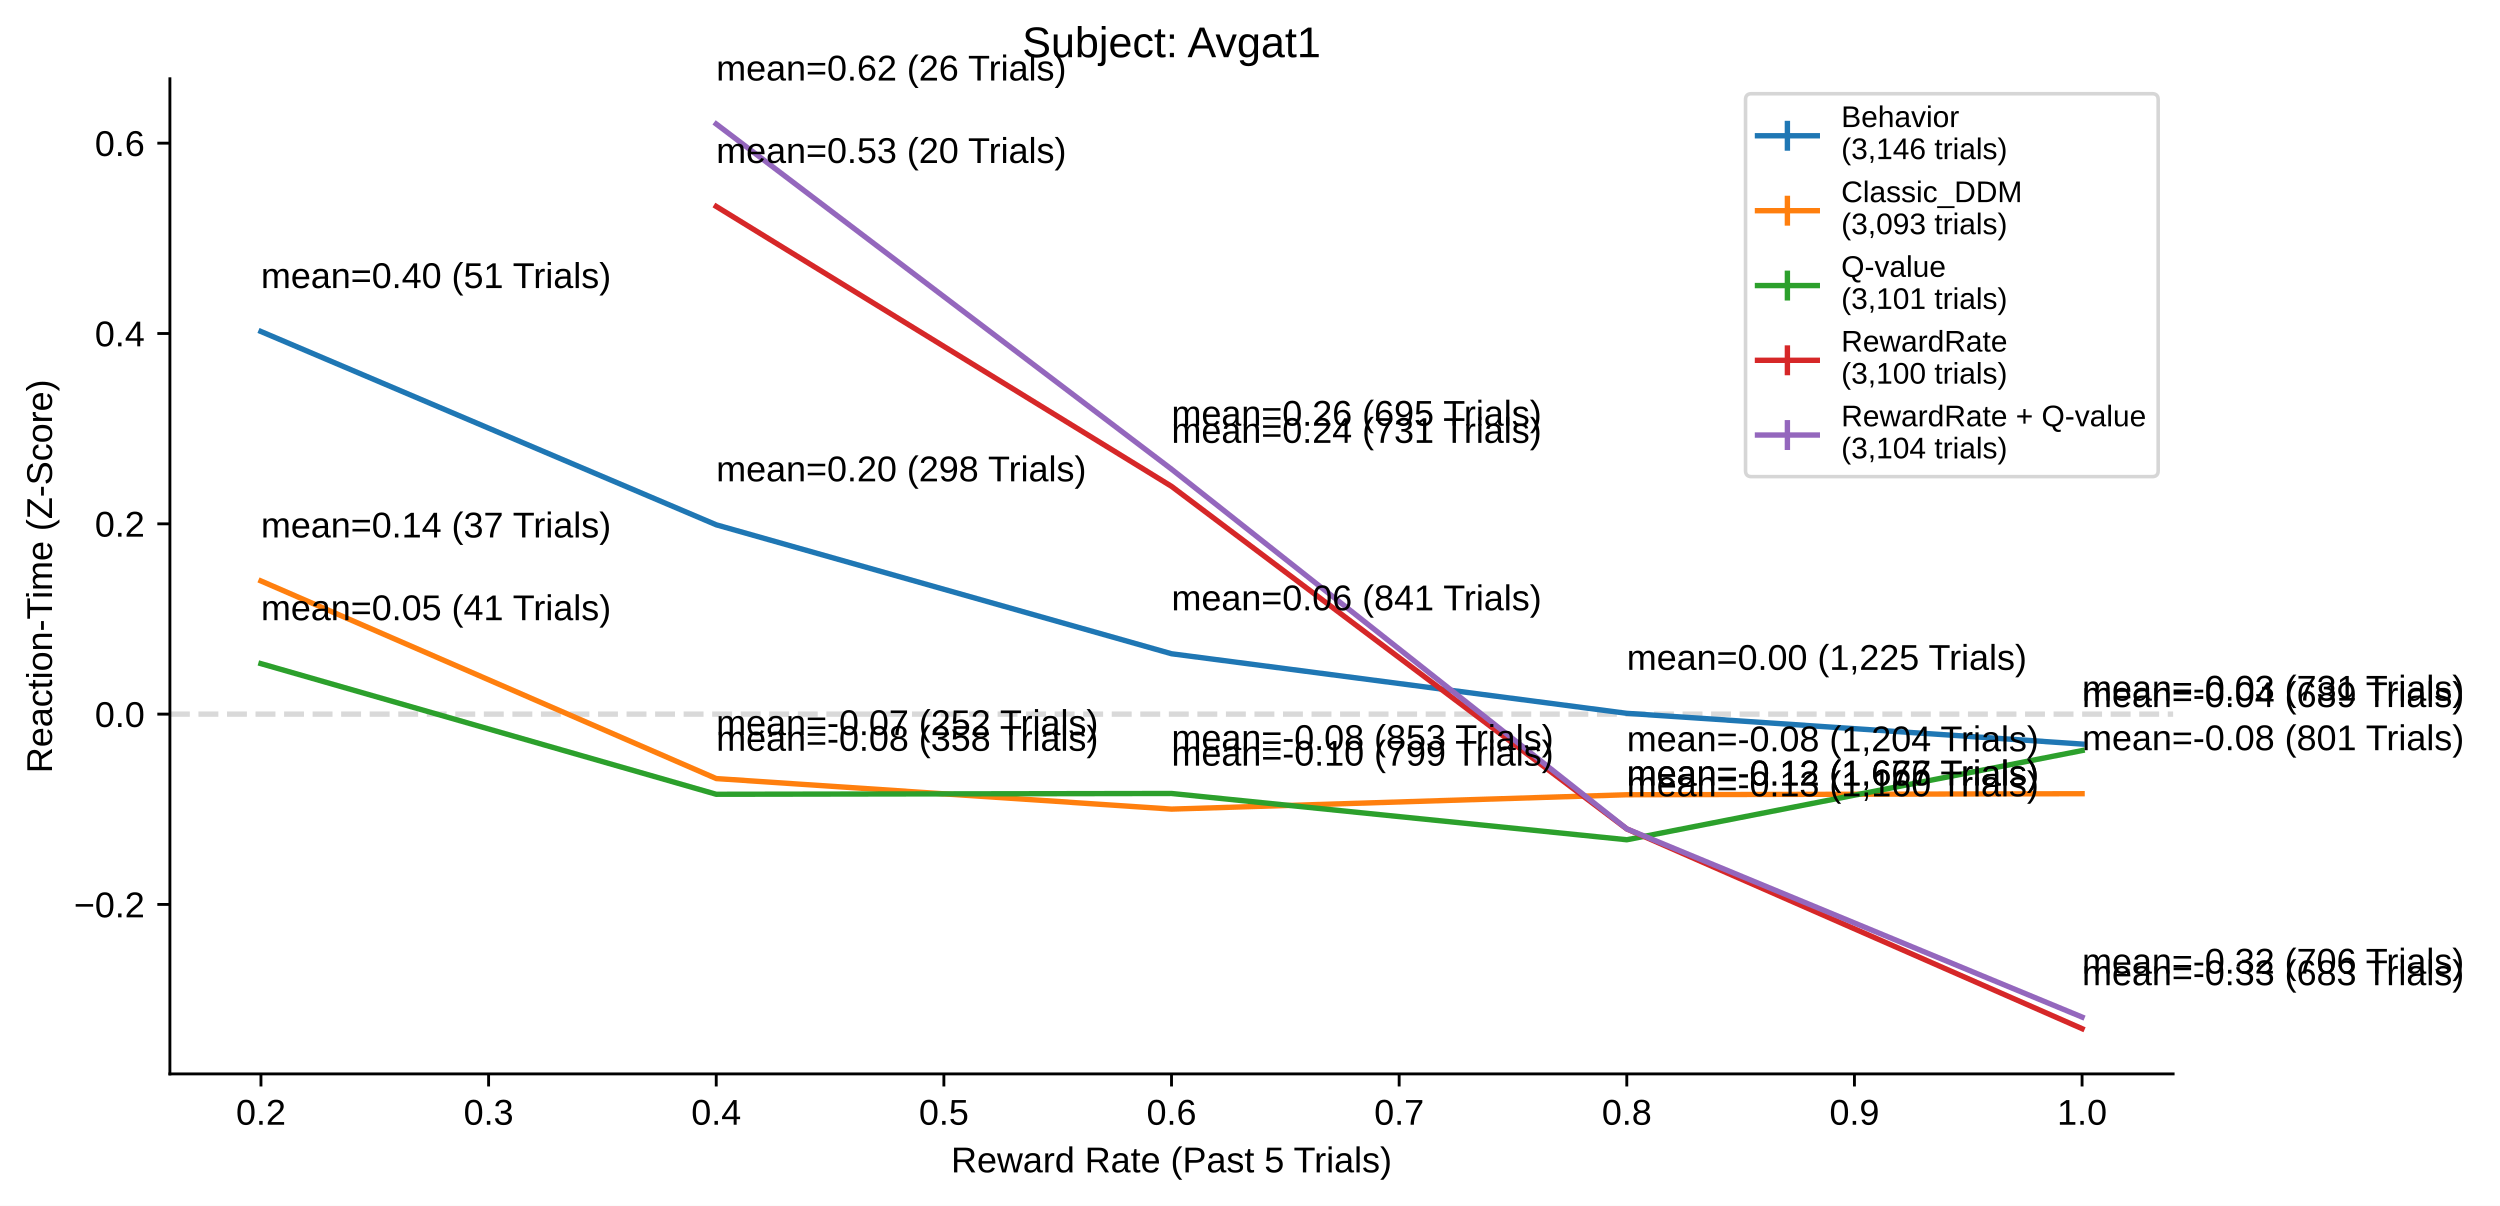
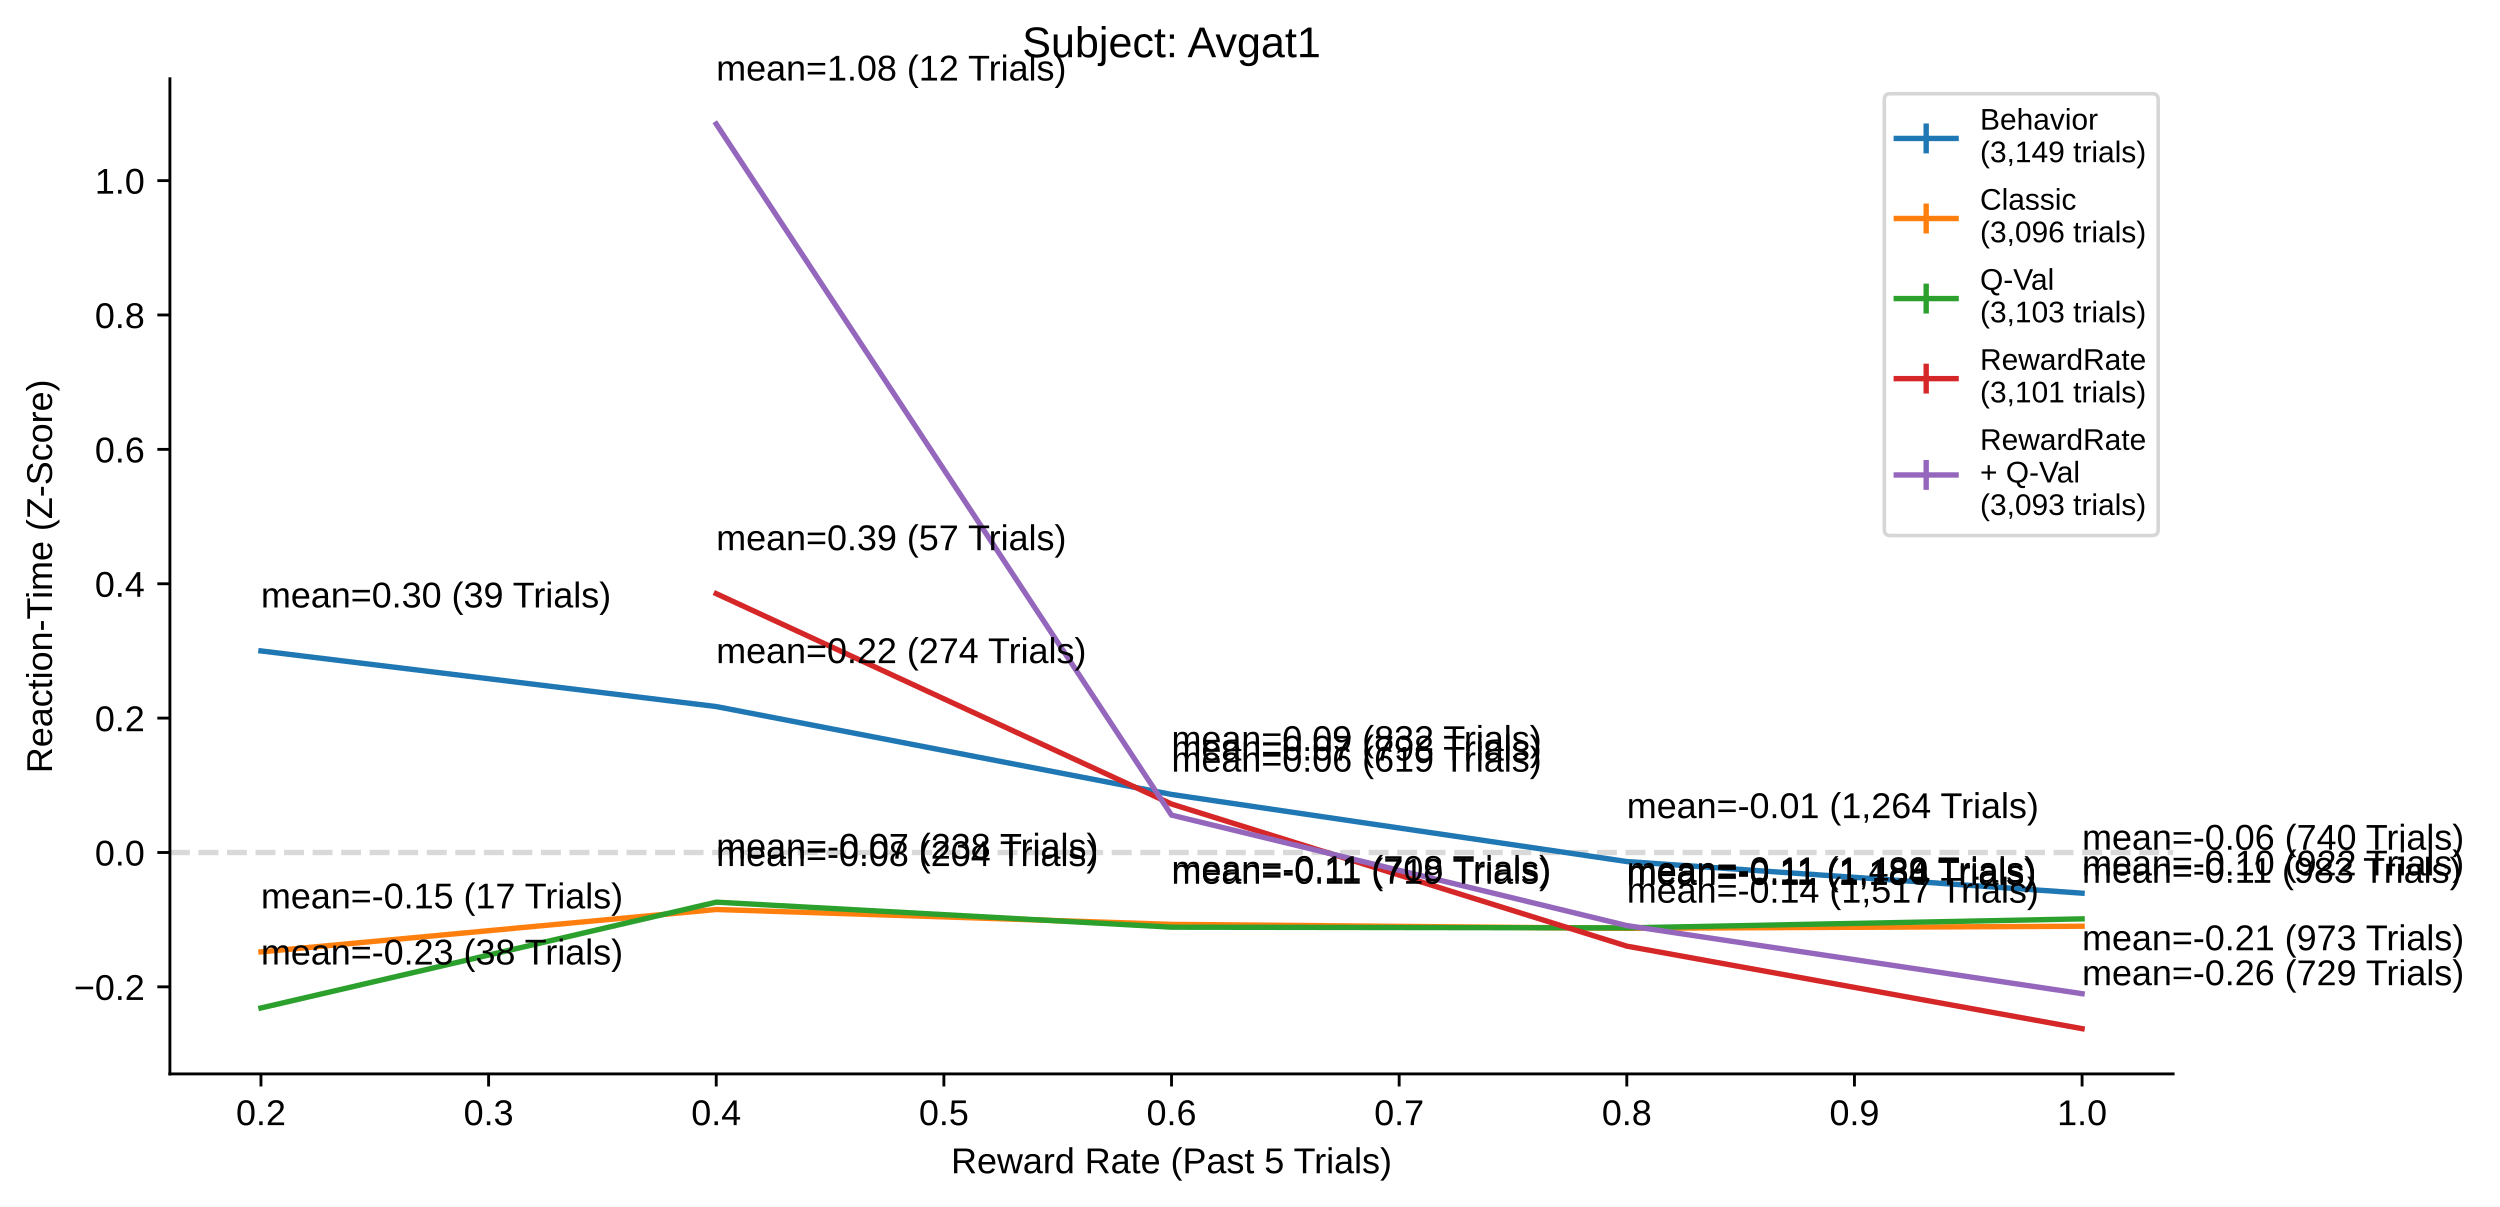
- <svg xmlns="http://www.w3.org/2000/svg" xmlns:xlink="http://www.w3.org/1999/xlink" width="696.374pt" height="335.865pt" viewBox="0 0 696.374 335.865" version="1.1">
+ <svg xmlns="http://www.w3.org/2000/svg" xmlns:xlink="http://www.w3.org/1999/xlink" width="696.373pt" height="336.106pt" viewBox="0 0 696.373 336.106" version="1.1">
  <defs>
    <style type="text/css">*{stroke-linejoin: round; stroke-linecap: butt}</style>
  </defs>
  <g id="figure_1">
    <g id="patch_1">
-       <path d="M 0 335.865  L 696.374 335.865  L 696.374 0  L 0 0  z " style="fill: #ffffff" />
+       <path d="M 0 336.106  L 696.373 336.106  L 696.373 0  L 0 0  z " style="fill: #ffffff" />
    </g>
    <g id="axes_1">
      <g id="patch_2">
-         <path d="M 47.325 299.136  L 605.325 299.136  L 605.325 21.936  L 47.325 21.936  z " style="fill: #ffffff" />
+         <path d="M 47.326 299.136  L 605.326 299.136  L 605.326 21.936  L 47.326 21.936  z " style="fill: #ffffff" />
      </g>
      <g id="line2d_1">
-         <path d="M 47.325 198.921  L 605.325 198.921  " clip-path="url(#p94ecb5af41)" style="fill: none; stroke-dasharray: 5.55,2.4; stroke-dashoffset: 0; stroke: #808080; stroke-opacity: 0.3; stroke-width: 1.5" />
+         <path d="M 47.326 237.459  L 605.326 237.459  " clip-path="url(#p0dc127da5f)" style="fill: none; stroke-dasharray: 5.55,2.4; stroke-dashoffset: 0; stroke: #808080; stroke-opacity: 0.3; stroke-width: 1.5" />
      </g>
      <g id="matplotlib.axis_1">
        <g id="xtick_1">
          <g id="line2d_2">
            <defs>
-               <path id="m0f84bc4ea2" d="M 0 0  L 0 3.5  " style="stroke: #000000; stroke-width: 0.8" />
+               <path id="ma9459e10a6" d="M 0 0  L 0 3.5  " style="stroke: #000000; stroke-width: 0.8" />
            </defs>
            <g>
-               <use xlink:href="#m0f84bc4ea2" x="72.689" y="299.136" style="stroke: #000000; stroke-width: 0.8" />
+               <use xlink:href="#ma9459e10a6" x="72.689" y="299.136" style="stroke: #000000; stroke-width: 0.8" />
            </g>
          </g>
          <g id="text_1">
-             <text style="font: 10px 'Arial', sans-serif; text-anchor: middle" x="72.689" y="313.293" transform="rotate(-0 72.68864 313.2934)">0.2</text>
+             <text style="font-size: 10px; font-family: 'Arial', sans-serif; text-anchor: middle" x="72.689" y="313.417" transform="rotate(-0 72.68922 313.4166)">0.2</text>
          </g>
        </g>
        <g id="xtick_2">
          <g id="line2d_3">
            <g>
-               <use xlink:href="#m0f84bc4ea2" x="136.098" y="299.136" style="stroke: #000000; stroke-width: 0.8" />
+               <use xlink:href="#ma9459e10a6" x="136.098" y="299.136" style="stroke: #000000; stroke-width: 0.8" />
            </g>
          </g>
          <g id="text_2">
-             <text style="font: 10px 'Arial', sans-serif; text-anchor: middle" x="136.098" y="313.293" transform="rotate(-0 136.0977 313.2934)">0.3</text>
+             <text style="font-size: 10px; font-family: 'Arial', sans-serif; text-anchor: middle" x="136.098" y="313.417" transform="rotate(-0 136.0983 313.4166)">0.3</text>
          </g>
        </g>
        <g id="xtick_3">
          <g id="line2d_4">
            <g>
-               <use xlink:href="#m0f84bc4ea2" x="199.507" y="299.136" style="stroke: #000000; stroke-width: 0.8" />
+               <use xlink:href="#ma9459e10a6" x="199.507" y="299.136" style="stroke: #000000; stroke-width: 0.8" />
            </g>
          </g>
          <g id="text_3">
-             <text style="font: 10px 'Arial', sans-serif; text-anchor: middle" x="199.507" y="313.293" transform="rotate(-0 199.5068 313.2934)">0.4</text>
+             <text style="font-size: 10px; font-family: 'Arial', sans-serif; text-anchor: middle" x="199.507" y="313.417" transform="rotate(-0 199.5074 313.4166)">0.4</text>
          </g>
        </g>
        <g id="xtick_4">
          <g id="line2d_5">
            <g>
-               <use xlink:href="#m0f84bc4ea2" x="262.916" y="299.136" style="stroke: #000000; stroke-width: 0.8" />
+               <use xlink:href="#ma9459e10a6" x="262.916" y="299.136" style="stroke: #000000; stroke-width: 0.8" />
            </g>
          </g>
          <g id="text_4">
-             <text style="font: 10px 'Arial', sans-serif; text-anchor: middle" x="262.916" y="313.293" transform="rotate(-0 262.9159 313.2934)">0.5</text>
+             <text style="font-size: 10px; font-family: 'Arial', sans-serif; text-anchor: middle" x="262.916" y="313.417" transform="rotate(-0 262.9165 313.4166)">0.5</text>
          </g>
        </g>
        <g id="xtick_5">
          <g id="line2d_6">
            <g>
-               <use xlink:href="#m0f84bc4ea2" x="326.325" y="299.136" style="stroke: #000000; stroke-width: 0.8" />
+               <use xlink:href="#ma9459e10a6" x="326.326" y="299.136" style="stroke: #000000; stroke-width: 0.8" />
            </g>
          </g>
          <g id="text_5">
-             <text style="font: 10px 'Arial', sans-serif; text-anchor: middle" x="326.325" y="313.293" transform="rotate(-0 326.325 313.2934)">0.6</text>
+             <text style="font-size: 10px; font-family: 'Arial', sans-serif; text-anchor: middle" x="326.326" y="313.417" transform="rotate(-0 326.3256 313.4166)">0.6</text>
          </g>
        </g>
        <g id="xtick_6">
          <g id="line2d_7">
            <g>
-               <use xlink:href="#m0f84bc4ea2" x="389.734" y="299.136" style="stroke: #000000; stroke-width: 0.8" />
+               <use xlink:href="#ma9459e10a6" x="389.735" y="299.136" style="stroke: #000000; stroke-width: 0.8" />
            </g>
          </g>
          <g id="text_6">
-             <text style="font: 10px 'Arial', sans-serif; text-anchor: middle" x="389.734" y="313.293" transform="rotate(-0 389.7341 313.2934)">0.7</text>
+             <text style="font-size: 10px; font-family: 'Arial', sans-serif; text-anchor: middle" x="389.735" y="313.417" transform="rotate(-0 389.7347 313.4166)">0.7</text>
          </g>
        </g>
        <g id="xtick_7">
          <g id="line2d_8">
            <g>
-               <use xlink:href="#m0f84bc4ea2" x="453.143" y="299.136" style="stroke: #000000; stroke-width: 0.8" />
+               <use xlink:href="#ma9459e10a6" x="453.144" y="299.136" style="stroke: #000000; stroke-width: 0.8" />
            </g>
          </g>
          <g id="text_7">
-             <text style="font: 10px 'Arial', sans-serif; text-anchor: middle" x="453.143" y="313.293" transform="rotate(-0 453.1432 313.2934)">0.8</text>
+             <text style="font-size: 10px; font-family: 'Arial', sans-serif; text-anchor: middle" x="453.144" y="313.417" transform="rotate(-0 453.1438 313.4166)">0.8</text>
          </g>
        </g>
        <g id="xtick_8">
          <g id="line2d_9">
            <g>
-               <use xlink:href="#m0f84bc4ea2" x="516.552" y="299.136" style="stroke: #000000; stroke-width: 0.8" />
+               <use xlink:href="#ma9459e10a6" x="516.553" y="299.136" style="stroke: #000000; stroke-width: 0.8" />
            </g>
          </g>
          <g id="text_8">
-             <text style="font: 10px 'Arial', sans-serif; text-anchor: middle" x="516.552" y="313.293" transform="rotate(-0 516.5523 313.2934)">0.9</text>
+             <text style="font-size: 10px; font-family: 'Arial', sans-serif; text-anchor: middle" x="516.553" y="313.417" transform="rotate(-0 516.5529 313.4166)">0.9</text>
          </g>
        </g>
        <g id="xtick_9">
          <g id="line2d_10">
            <g>
-               <use xlink:href="#m0f84bc4ea2" x="579.961" y="299.136" style="stroke: #000000; stroke-width: 0.8" />
+               <use xlink:href="#ma9459e10a6" x="579.962" y="299.136" style="stroke: #000000; stroke-width: 0.8" />
            </g>
          </g>
          <g id="text_9">
-             <text style="font: 10px 'Arial', sans-serif; text-anchor: middle" x="579.961" y="313.293" transform="rotate(-0 579.9614 313.2934)">1.0</text>
+             <text style="font-size: 10px; font-family: 'Arial', sans-serif; text-anchor: middle" x="579.962" y="313.417" transform="rotate(-0 579.962 313.4166)">1.0</text>
          </g>
        </g>
        <g id="text_10">
-           <text style="font: 10px 'Arial', sans-serif; text-anchor: middle" x="326.325" y="326.561" transform="rotate(-0 326.325 326.5606)">Reward Rate (Past 5 Trials)</text>
+           <text style="font-size: 10px; font-family: 'Arial', sans-serif; text-anchor: middle" x="326.326" y="326.801" transform="rotate(-0 326.3256 326.8014)">Reward Rate (Past 5 Trials)</text>
        </g>
      </g>
      <g id="matplotlib.axis_2">
        <g id="ytick_1">
          <g id="line2d_11">
            <defs>
-               <path id="m392348a9f7" d="M 0 0  L -3.5 0  " style="stroke: #000000; stroke-width: 0.8" />
+               <path id="m6abe6474ce" d="M 0 0  L -3.5 0  " style="stroke: #000000; stroke-width: 0.8" />
            </defs>
            <g>
-               <use xlink:href="#m392348a9f7" x="47.325" y="251.935" style="stroke: #000000; stroke-width: 0.8" />
+               <use xlink:href="#m6abe6474ce" x="47.326" y="274.889" style="stroke: #000000; stroke-width: 0.8" />
            </g>
          </g>
          <g id="text_11">
-             <text style="font: 10px 'Arial', sans-serif; text-anchor: end" x="40.325" y="255.514" transform="rotate(-0 40.325 255.5139)">−0.2</text>
+             <text style="font-size: 10px; font-family: 'Arial', sans-serif; text-anchor: end" x="40.326" y="278.529" transform="rotate(-0 40.32559 278.529)">−0.2</text>
          </g>
        </g>
        <g id="ytick_2">
          <g id="line2d_12">
            <g>
-               <use xlink:href="#m392348a9f7" x="47.325" y="198.921" style="stroke: #000000; stroke-width: 0.8" />
+               <use xlink:href="#m6abe6474ce" x="47.326" y="237.459" style="stroke: #000000; stroke-width: 0.8" />
            </g>
          </g>
          <g id="text_12">
-             <text style="font: 10px 'Arial', sans-serif; text-anchor: end" x="40.325" y="202.499" transform="rotate(-0 40.325 202.4994)">0.0</text>
+             <text style="font-size: 10px; font-family: 'Arial', sans-serif; text-anchor: end" x="40.326" y="241.099" transform="rotate(-0 40.32559 241.0995)">0.0</text>
          </g>
        </g>
        <g id="ytick_3">
          <g id="line2d_13">
            <g>
-               <use xlink:href="#m392348a9f7" x="47.325" y="145.906" style="stroke: #000000; stroke-width: 0.8" />
+               <use xlink:href="#m6abe6474ce" x="47.326" y="200.03" style="stroke: #000000; stroke-width: 0.8" />
            </g>
          </g>
          <g id="text_13">
-             <text style="font: 10px 'Arial', sans-serif; text-anchor: end" x="40.325" y="149.485" transform="rotate(-0 40.325 149.485)">0.2</text>
+             <text style="font-size: 10px; font-family: 'Arial', sans-serif; text-anchor: end" x="40.326" y="203.67" transform="rotate(-0 40.32559 203.6699)">0.2</text>
          </g>
        </g>
        <g id="ytick_4">
          <g id="line2d_14">
            <g>
-               <use xlink:href="#m392348a9f7" x="47.325" y="92.892" style="stroke: #000000; stroke-width: 0.8" />
+               <use xlink:href="#m6abe6474ce" x="47.326" y="162.6" style="stroke: #000000; stroke-width: 0.8" />
            </g>
          </g>
          <g id="text_14">
-             <text style="font: 10px 'Arial', sans-serif; text-anchor: end" x="40.325" y="96.471" transform="rotate(-0 40.325 96.4705)">0.4</text>
+             <text style="font-size: 10px; font-family: 'Arial', sans-serif; text-anchor: end" x="40.326" y="166.24" transform="rotate(-0 40.32559 166.2404)">0.4</text>
          </g>
        </g>
        <g id="ytick_5">
          <g id="line2d_15">
            <g>
-               <use xlink:href="#m392348a9f7" x="47.325" y="39.877" style="stroke: #000000; stroke-width: 0.8" />
+               <use xlink:href="#m6abe6474ce" x="47.326" y="125.171" style="stroke: #000000; stroke-width: 0.8" />
            </g>
          </g>
          <g id="text_15">
-             <text style="font: 10px 'Arial', sans-serif; text-anchor: end" x="40.325" y="43.456" transform="rotate(-0 40.325 43.45603)">0.6</text>
-           </g>
-         </g>
-         <g id="text_16">
-           <text style="font: 10px 'Arial', sans-serif; text-anchor: middle" x="14.48" y="160.536" transform="rotate(-90 14.47969 160.5356)">Reaction-Time (Z-Score)</text>
+             <text style="font-size: 10px; font-family: 'Arial', sans-serif; text-anchor: end" x="40.326" y="128.811" transform="rotate(-0 40.32559 128.8108)">0.6</text>
+           </g>
+         </g>
+         <g id="ytick_6">
+           <g id="line2d_16">
+             <g>
+               <use xlink:href="#m6abe6474ce" x="47.326" y="87.741" style="stroke: #000000; stroke-width: 0.8" />
+             </g>
+           </g>
+           <g id="text_16">
+             <text style="font-size: 10px; font-family: 'Arial', sans-serif; text-anchor: end" x="40.326" y="91.381" transform="rotate(-0 40.32559 91.38131)">0.8</text>
+           </g>
+         </g>
+         <g id="ytick_7">
+           <g id="line2d_17">
+             <g>
+               <use xlink:href="#m6abe6474ce" x="47.326" y="50.312" style="stroke: #000000; stroke-width: 0.8" />
+             </g>
+           </g>
+           <g id="text_17">
+             <text style="font-size: 10px; font-family: 'Arial', sans-serif; text-anchor: end" x="40.326" y="53.952" transform="rotate(-0 40.32559 53.95177)">1.0</text>
+           </g>
+         </g>
+         <g id="text_18">
+           <text style="font-size: 10px; font-family: 'Arial', sans-serif; text-anchor: middle" x="14.48" y="160.536" transform="rotate(-90 14.48027 160.5363)">Reaction-Time (Z-Score)</text>
        </g>
      </g>
      <g id="LineCollection_1">
-         <path clip-path="url(#p94ecb5af41)" style="fill: none; stroke: #1f77b4; stroke-width: 1.5" />
-         <path clip-path="url(#p94ecb5af41)" style="fill: none; stroke: #1f77b4; stroke-width: 1.5" />
-         <path clip-path="url(#p94ecb5af41)" style="fill: none; stroke: #1f77b4; stroke-width: 1.5" />
-         <path clip-path="url(#p94ecb5af41)" style="fill: none; stroke: #1f77b4; stroke-width: 1.5" />
-         <path clip-path="url(#p94ecb5af41)" style="fill: none; stroke: #1f77b4; stroke-width: 1.5" />
+         <path clip-path="url(#p0dc127da5f)" style="fill: none; stroke: #1f77b4; stroke-width: 1.5" />
+         <path clip-path="url(#p0dc127da5f)" style="fill: none; stroke: #1f77b4; stroke-width: 1.5" />
+         <path clip-path="url(#p0dc127da5f)" style="fill: none; stroke: #1f77b4; stroke-width: 1.5" />
+         <path clip-path="url(#p0dc127da5f)" style="fill: none; stroke: #1f77b4; stroke-width: 1.5" />
+         <path clip-path="url(#p0dc127da5f)" style="fill: none; stroke: #1f77b4; stroke-width: 1.5" />
      </g>
      <g id="LineCollection_2">
-         <path clip-path="url(#p94ecb5af41)" style="fill: none; stroke: #ff7f0e; stroke-width: 1.5" />
-         <path clip-path="url(#p94ecb5af41)" style="fill: none; stroke: #ff7f0e; stroke-width: 1.5" />
-         <path clip-path="url(#p94ecb5af41)" style="fill: none; stroke: #ff7f0e; stroke-width: 1.5" />
-         <path clip-path="url(#p94ecb5af41)" style="fill: none; stroke: #ff7f0e; stroke-width: 1.5" />
-         <path clip-path="url(#p94ecb5af41)" style="fill: none; stroke: #ff7f0e; stroke-width: 1.5" />
+         <path clip-path="url(#p0dc127da5f)" style="fill: none; stroke: #ff7f0e; stroke-width: 1.5" />
+         <path clip-path="url(#p0dc127da5f)" style="fill: none; stroke: #ff7f0e; stroke-width: 1.5" />
+         <path clip-path="url(#p0dc127da5f)" style="fill: none; stroke: #ff7f0e; stroke-width: 1.5" />
+         <path clip-path="url(#p0dc127da5f)" style="fill: none; stroke: #ff7f0e; stroke-width: 1.5" />
+         <path clip-path="url(#p0dc127da5f)" style="fill: none; stroke: #ff7f0e; stroke-width: 1.5" />
      </g>
      <g id="LineCollection_3">
-         <path clip-path="url(#p94ecb5af41)" style="fill: none; stroke: #2ca02c; stroke-width: 1.5" />
-         <path clip-path="url(#p94ecb5af41)" style="fill: none; stroke: #2ca02c; stroke-width: 1.5" />
-         <path clip-path="url(#p94ecb5af41)" style="fill: none; stroke: #2ca02c; stroke-width: 1.5" />
-         <path clip-path="url(#p94ecb5af41)" style="fill: none; stroke: #2ca02c; stroke-width: 1.5" />
-         <path clip-path="url(#p94ecb5af41)" style="fill: none; stroke: #2ca02c; stroke-width: 1.5" />
+         <path clip-path="url(#p0dc127da5f)" style="fill: none; stroke: #2ca02c; stroke-width: 1.5" />
+         <path clip-path="url(#p0dc127da5f)" style="fill: none; stroke: #2ca02c; stroke-width: 1.5" />
+         <path clip-path="url(#p0dc127da5f)" style="fill: none; stroke: #2ca02c; stroke-width: 1.5" />
+         <path clip-path="url(#p0dc127da5f)" style="fill: none; stroke: #2ca02c; stroke-width: 1.5" />
+         <path clip-path="url(#p0dc127da5f)" style="fill: none; stroke: #2ca02c; stroke-width: 1.5" />
      </g>
      <g id="LineCollection_4">
-         <path clip-path="url(#p94ecb5af41)" style="fill: none; stroke: #d62728; stroke-width: 1.5" />
-         <path clip-path="url(#p94ecb5af41)" style="fill: none; stroke: #d62728; stroke-width: 1.5" />
-         <path clip-path="url(#p94ecb5af41)" style="fill: none; stroke: #d62728; stroke-width: 1.5" />
-         <path clip-path="url(#p94ecb5af41)" style="fill: none; stroke: #d62728; stroke-width: 1.5" />
+         <path clip-path="url(#p0dc127da5f)" style="fill: none; stroke: #d62728; stroke-width: 1.5" />
+         <path clip-path="url(#p0dc127da5f)" style="fill: none; stroke: #d62728; stroke-width: 1.5" />
+         <path clip-path="url(#p0dc127da5f)" style="fill: none; stroke: #d62728; stroke-width: 1.5" />
+         <path clip-path="url(#p0dc127da5f)" style="fill: none; stroke: #d62728; stroke-width: 1.5" />
      </g>
      <g id="LineCollection_5">
-         <path clip-path="url(#p94ecb5af41)" style="fill: none; stroke: #9467bd; stroke-width: 1.5" />
-         <path clip-path="url(#p94ecb5af41)" style="fill: none; stroke: #9467bd; stroke-width: 1.5" />
-         <path clip-path="url(#p94ecb5af41)" style="fill: none; stroke: #9467bd; stroke-width: 1.5" />
-         <path clip-path="url(#p94ecb5af41)" style="fill: none; stroke: #9467bd; stroke-width: 1.5" />
-       </g>
-       <g id="line2d_16">
-         <path d="M 72.689 92.343  L 199.507 146.185  L 326.325 182.102  L 453.143 198.699  L 579.961 207.26  " clip-path="url(#p94ecb5af41)" style="fill: none; stroke: #1f77b4; stroke-width: 1.5; stroke-linecap: square" />
-       </g>
-       <g id="line2d_17">
-         <path d="M 72.689 161.825  L 199.507 216.87  L 326.325 225.377  L 453.143 221.38  L 579.961 221.081  " clip-path="url(#p94ecb5af41)" style="fill: none; stroke: #ff7f0e; stroke-width: 1.5; stroke-linecap: square" />
+         <path clip-path="url(#p0dc127da5f)" style="fill: none; stroke: #9467bd; stroke-width: 1.5" />
+         <path clip-path="url(#p0dc127da5f)" style="fill: none; stroke: #9467bd; stroke-width: 1.5" />
+         <path clip-path="url(#p0dc127da5f)" style="fill: none; stroke: #9467bd; stroke-width: 1.5" />
+         <path clip-path="url(#p0dc127da5f)" style="fill: none; stroke: #9467bd; stroke-width: 1.5" />
      </g>
      <g id="line2d_18">
-         <path d="M 72.689 184.858  L 199.507 221.246  L 326.325 221.021  L 453.143 233.918  L 579.961 209.066  " clip-path="url(#p94ecb5af41)" style="fill: none; stroke: #2ca02c; stroke-width: 1.5; stroke-linecap: square" />
+         <path d="M 72.689 181.315  L 199.507 196.813  L 326.326 221.292  L 453.144 239.986  L 579.962 248.792  " clip-path="url(#p0dc127da5f)" style="fill: none; stroke: #1f77b4; stroke-width: 1.5; stroke-linecap: square" />
      </g>
      <g id="line2d_19">
-         <path d="M 199.507 57.502  L 326.325 135.471  L 453.143 230.903  L 579.961 286.536  " clip-path="url(#p94ecb5af41)" style="fill: none; stroke: #d62728; stroke-width: 1.5; stroke-linecap: square" />
+         <path d="M 72.689 265.141  L 199.507 253.339  L 326.326 257.484  L 453.144 258.585  L 579.962 258.003  " clip-path="url(#p0dc127da5f)" style="fill: none; stroke: #ff7f0e; stroke-width: 1.5; stroke-linecap: square" />
      </g>
      <g id="line2d_20">
-         <path d="M 199.507 34.536  L 326.325 130.69  L 453.143 230.878  L 579.961 283.307  " clip-path="url(#p94ecb5af41)" style="fill: none; stroke: #9467bd; stroke-width: 1.5; stroke-linecap: square" />
+         <path d="M 72.689 280.769  L 199.507 251.294  L 326.326 258.266  L 453.144 258.461  L 579.962 255.951  " clip-path="url(#p0dc127da5f)" style="fill: none; stroke: #2ca02c; stroke-width: 1.5; stroke-linecap: square" />
+       </g>
+       <g id="line2d_21">
+         <path d="M 199.507 165.361  L 326.326 223.963  L 453.144 263.548  L 579.962 286.536  " clip-path="url(#p0dc127da5f)" style="fill: none; stroke: #d62728; stroke-width: 1.5; stroke-linecap: square" />
+       </g>
+       <g id="line2d_22">
+         <path d="M 199.507 34.536  L 326.326 227.047  L 453.144 257.828  L 579.962 276.793  " clip-path="url(#p0dc127da5f)" style="fill: none; stroke: #9467bd; stroke-width: 1.5; stroke-linecap: square" />
      </g>
      <g id="patch_3">
-         <path d="M 47.325 299.136  L 47.325 21.936  " style="fill: none; stroke: #000000; stroke-width: 0.8; stroke-linejoin: miter; stroke-linecap: square" />
+         <path d="M 47.326 299.136  L 47.326 21.936  " style="fill: none; stroke: #000000; stroke-width: 0.8; stroke-linejoin: miter; stroke-linecap: square" />
      </g>
      <g id="patch_4">
-         <path d="M 47.325 299.136  L 605.325 299.136  " style="fill: none; stroke: #000000; stroke-width: 0.8; stroke-linejoin: miter; stroke-linecap: square" />
-       </g>
-       <g id="text_17">
-         <text style="font: 10px 'Arial', sans-serif; text-anchor: start" x="72.689" y="80.238" transform="rotate(-0 72.68864 80.23825)"> mean=0.40 (51 Trials)</text>
-       </g>
-       <g id="text_18">
-         <text style="font: 10px 'Arial', sans-serif; text-anchor: start" x="199.507" y="134.08" transform="rotate(-0 199.5068 134.0799)"> mean=0.20 (298 Trials)</text>
+         <path d="M 47.326 299.136  L 605.326 299.136  " style="fill: none; stroke: #000000; stroke-width: 0.8; stroke-linejoin: miter; stroke-linecap: square" />
      </g>
      <g id="text_19">
-         <text style="font: 10px 'Arial', sans-serif; text-anchor: start" x="326.325" y="169.998" transform="rotate(-0 326.325 169.9978)"> mean=0.06 (841 Trials)</text>
+         <text style="font-size: 10px; font-family: 'Arial', sans-serif; text-anchor: start" x="72.689" y="169.21" transform="rotate(-0 72.68922 169.2104)"> mean=0.30 (39 Trials)</text>
      </g>
      <g id="text_20">
-         <text style="font: 10px 'Arial', sans-serif; text-anchor: start" x="453.143" y="186.594" transform="rotate(-0 453.1432 186.5941)"> mean=0.00 (1,225 Trials)</text>
+         <text style="font-size: 10px; font-family: 'Arial', sans-serif; text-anchor: start" x="199.507" y="184.709" transform="rotate(-0 199.5074 184.7087)"> mean=0.22 (274 Trials)</text>
      </g>
      <g id="text_21">
-         <text style="font: 10px 'Arial', sans-serif; text-anchor: start" x="579.961" y="195.156" transform="rotate(-0 579.9614 195.1556)"> mean=-0.03 (731 Trials)</text>
+         <text style="font-size: 10px; font-family: 'Arial', sans-serif; text-anchor: start" x="326.326" y="209.187" transform="rotate(-0 326.3256 209.1873)"> mean=0.09 (832 Trials)</text>
      </g>
      <g id="text_22">
-         <text style="font: 10px 'Arial', sans-serif; text-anchor: start" x="72.689" y="149.72" transform="rotate(-0 72.68864 149.7199)"> mean=0.14 (37 Trials)</text>
+         <text style="font-size: 10px; font-family: 'Arial', sans-serif; text-anchor: start" x="453.144" y="227.881" transform="rotate(-0 453.1438 227.8814)"> mean=-0.01 (1,264 Trials)</text>
      </g>
      <g id="text_23">
-         <text style="font: 10px 'Arial', sans-serif; text-anchor: start" x="199.507" y="204.765" transform="rotate(-0 199.5068 204.765)"> mean=-0.07 (252 Trials)</text>
+         <text style="font-size: 10px; font-family: 'Arial', sans-serif; text-anchor: start" x="579.962" y="236.687" transform="rotate(-0 579.962 236.6874)"> mean=-0.06 (740 Trials)</text>
      </g>
      <g id="text_24">
-         <text style="font: 10px 'Arial', sans-serif; text-anchor: start" x="326.325" y="213.273" transform="rotate(-0 326.325 213.2726)"> mean=-0.10 (799 Trials)</text>
+         <text style="font-size: 10px; font-family: 'Arial', sans-serif; text-anchor: start" x="72.689" y="253.037" transform="rotate(-0 72.68922 253.0368)"> mean=-0.15 (17 Trials)</text>
      </g>
      <g id="text_25">
-         <text style="font: 10px 'Arial', sans-serif; text-anchor: start" x="453.143" y="209.276" transform="rotate(-0 453.1432 209.2755)"> mean=-0.08 (1,204 Trials)</text>
+         <text style="font-size: 10px; font-family: 'Arial', sans-serif; text-anchor: start" x="199.507" y="241.234" transform="rotate(-0 199.5074 241.2339)"> mean=-0.08 (204 Trials)</text>
      </g>
      <g id="text_26">
-         <text style="font: 10px 'Arial', sans-serif; text-anchor: start" x="579.961" y="208.976" transform="rotate(-0 579.9614 208.9763)"> mean=-0.08 (801 Trials)</text>
+         <text style="font-size: 10px; font-family: 'Arial', sans-serif; text-anchor: start" x="326.326" y="245.379" transform="rotate(-0 326.3256 245.3791)"> mean=-0.11 (708 Trials)</text>
      </g>
      <g id="text_27">
-         <text style="font: 10px 'Arial', sans-serif; text-anchor: start" x="72.689" y="172.754" transform="rotate(-0 72.68864 172.7536)"> mean=0.05 (41 Trials)</text>
+         <text style="font-size: 10px; font-family: 'Arial', sans-serif; text-anchor: start" x="453.144" y="246.48" transform="rotate(-0 453.1438 246.48)"> mean=-0.11 (1,184 Trials)</text>
      </g>
      <g id="text_28">
-         <text style="font: 10px 'Arial', sans-serif; text-anchor: start" x="199.507" y="209.141" transform="rotate(-0 199.5068 209.1409)"> mean=-0.08 (358 Trials)</text>
+         <text style="font-size: 10px; font-family: 'Arial', sans-serif; text-anchor: start" x="579.962" y="245.898" transform="rotate(-0 579.962 245.8982)"> mean=-0.11 (983 Trials)</text>
      </g>
      <g id="text_29">
-         <text style="font: 10px 'Arial', sans-serif; text-anchor: start" x="326.325" y="208.917" transform="rotate(-0 326.325 208.9167)"> mean=-0.08 (853 Trials)</text>
+         <text style="font-size: 10px; font-family: 'Arial', sans-serif; text-anchor: start" x="72.689" y="268.665" transform="rotate(-0 72.68922 268.6648)"> mean=-0.23 (38 Trials)</text>
      </g>
      <g id="text_30">
-         <text style="font: 10px 'Arial', sans-serif; text-anchor: start" x="453.143" y="221.813" transform="rotate(-0 453.1432 221.8133)"> mean=-0.13 (1,160 Trials)</text>
+         <text style="font-size: 10px; font-family: 'Arial', sans-serif; text-anchor: start" x="199.507" y="239.19" transform="rotate(-0 199.5074 239.1896)"> mean=-0.07 (238 Trials)</text>
      </g>
      <g id="text_31">
-         <text style="font: 10px 'Arial', sans-serif; text-anchor: start" x="579.961" y="196.961" transform="rotate(-0 579.9614 196.9615)"> mean=-0.04 (689 Trials)</text>
+         <text style="font-size: 10px; font-family: 'Arial', sans-serif; text-anchor: start" x="326.326" y="246.162" transform="rotate(-0 326.3256 246.1617)"> mean=-0.11 (719 Trials)</text>
      </g>
      <g id="text_32">
-         <text style="font: 10px 'Arial', sans-serif; text-anchor: start" x="199.507" y="45.397" transform="rotate(-0 199.5068 45.39728)"> mean=0.53 (20 Trials)</text>
+         <text style="font-size: 10px; font-family: 'Arial', sans-serif; text-anchor: start" x="453.144" y="246.356" transform="rotate(-0 453.1438 246.3562)"> mean=-0.11 (1,186 Trials)</text>
      </g>
      <g id="text_33">
-         <text style="font: 10px 'Arial', sans-serif; text-anchor: start" x="326.325" y="123.366" transform="rotate(-0 326.325 123.3664)"> mean=0.24 (731 Trials)</text>
+         <text style="font-size: 10px; font-family: 'Arial', sans-serif; text-anchor: start" x="579.962" y="243.846" transform="rotate(-0 579.962 243.8462)"> mean=-0.10 (922 Trials)</text>
      </g>
      <g id="text_34">
-         <text style="font: 10px 'Arial', sans-serif; text-anchor: start" x="453.143" y="218.799" transform="rotate(-0 453.1432 218.7987)"> mean=-0.12 (1,666 Trials)</text>
+         <text style="font-size: 10px; font-family: 'Arial', sans-serif; text-anchor: start" x="199.507" y="153.256" transform="rotate(-0 199.5074 153.2562)"> mean=0.39 (57 Trials)</text>
      </g>
      <g id="text_35">
-         <text style="font: 10px 'Arial', sans-serif; text-anchor: start" x="579.961" y="274.431" transform="rotate(-0 579.9614 274.4309)"> mean=-0.33 (683 Trials)</text>
+         <text style="font-size: 10px; font-family: 'Arial', sans-serif; text-anchor: start" x="326.326" y="211.859" transform="rotate(-0 326.3256 211.8588)"> mean=0.07 (798 Trials)</text>
      </g>
      <g id="text_36">
-         <text style="font: 10px 'Arial', sans-serif; text-anchor: start" x="199.507" y="22.431" transform="rotate(-0 199.5068 22.43094)"> mean=0.62 (26 Trials)</text>
+         <text style="font-size: 10px; font-family: 'Arial', sans-serif; text-anchor: start" x="453.144" y="251.444" transform="rotate(-0 453.1438 251.4438)"> mean=-0.14 (1,517 Trials)</text>
      </g>
      <g id="text_37">
-         <text style="font: 10px 'Arial', sans-serif; text-anchor: start" x="326.325" y="118.585" transform="rotate(-0 326.325 118.5848)"> mean=0.26 (695 Trials)</text>
+         <text style="font-size: 10px; font-family: 'Arial', sans-serif; text-anchor: start" x="579.962" y="274.432" transform="rotate(-0 579.962 274.4316)"> mean=-0.26 (729 Trials)</text>
      </g>
      <g id="text_38">
-         <text style="font: 10px 'Arial', sans-serif; text-anchor: start" x="453.143" y="218.773" transform="rotate(-0 453.1432 218.7732)"> mean=-0.12 (1,677 Trials)</text>
+         <text style="font-size: 10px; font-family: 'Arial', sans-serif; text-anchor: start" x="199.507" y="22.432" transform="rotate(-0 199.5074 22.43164)"> mean=1.08 (12 Trials)</text>
      </g>
      <g id="text_39">
-         <text style="font: 10px 'Arial', sans-serif; text-anchor: start" x="579.961" y="271.202" transform="rotate(-0 579.9614 271.2021)"> mean=-0.32 (706 Trials)</text>
+         <text style="font-size: 10px; font-family: 'Arial', sans-serif; text-anchor: start" x="326.326" y="214.943" transform="rotate(-0 326.3256 214.9426)"> mean=0.06 (619 Trials)</text>
      </g>
      <g id="text_40">
-         <text style="font: 12px 'Arial', sans-serif; text-anchor: middle" x="326.325" y="15.936" transform="rotate(-0 326.325 15.93562)">Subject: Avgat1</text>
+         <text style="font-size: 10px; font-family: 'Arial', sans-serif; text-anchor: start" x="453.144" y="245.723" transform="rotate(-0 453.1438 245.7232)"> mean=-0.11 (1,489 Trials)</text>
+       </g>
+       <g id="text_41">
+         <text style="font-size: 10px; font-family: 'Arial', sans-serif; text-anchor: start" x="579.962" y="264.689" transform="rotate(-0 579.962 264.6888)"> mean=-0.21 (973 Trials)</text>
+       </g>
+       <g id="text_42">
+         <text style="font-size: 12px; font-family: 'Arial', sans-serif; text-anchor: middle" x="326.326" y="15.936" transform="rotate(-0 326.3256 15.93633)">Subject: Avgat1</text>
      </g>
      <g id="legend_1">
        <g id="patch_5">
-           <path d="M 487.882 132.766  L 599.494 132.766  Q 601.16 132.766 601.16 131.1  L 601.16 27.767  Q 601.16 26.101 599.494 26.101  L 487.882 26.101  Q 486.216 26.101 486.216 27.767  L 486.216 131.1  Q 486.216 132.766 487.882 132.766  z " style="fill: #ffffff; opacity: 0.8; stroke: #cccccc; stroke-linejoin: miter" />
+           <path d="M 526.542 149.164  L 599.495 149.164  Q 601.161 149.164 601.161 147.498  L 601.161 27.767  Q 601.161 26.101 599.495 26.101  L 526.542 26.101  Q 524.876 26.101 524.876 27.767  L 524.876 147.498  Q 524.876 149.164 526.542 149.164  z " style="fill: #ffffff; opacity: 0.8; stroke: #cccccc; stroke-linejoin: miter" />
        </g>
        <g id="LineCollection_6">
-           <path d="M 497.878 41.987  L 497.878 33.657  " style="fill: none; stroke: #1f77b4; stroke-width: 1.5" />
-         </g>
-         <g id="line2d_21">
-           <path d="M 489.548 37.822  L 506.208 37.822  " style="fill: none; stroke: #1f77b4; stroke-width: 1.5; stroke-linecap: square" />
-         </g>
-         <g id="line2d_22" />
-         <g id="text_41">
-           <text style="font: 8.33px 'Arial', sans-serif" transform="translate(512.8724 35.39508)">Behavior</text>
-           <text style="font: 8.33px 'Arial', sans-serif" transform="translate(512.8724 44.32745)">(3,146 trials)</text>
+           <path d="M 536.538 42.73  L 536.538 34.4  " style="fill: none; stroke: #1f77b4; stroke-width: 1.5" />
+         </g>
+         <g id="line2d_23">
+           <path d="M 528.208 38.565  L 544.868 38.565  " style="fill: none; stroke: #1f77b4; stroke-width: 1.5; stroke-linecap: square" />
+         </g>
+         <g id="line2d_24" />
+         <g id="text_43">
+           <text style="font-size: 8.33px; font-family: 'Arial', sans-serif" transform="translate(551.532 36.12214)">Behavior</text>
+           <text style="font-size: 8.33px; font-family: 'Arial', sans-serif" transform="translate(551.532 45.18834)">(3,149 trials)</text>
        </g>
        <g id="LineCollection_7">
-           <path d="M 497.878 62.851  L 497.878 54.521  " style="fill: none; stroke: #ff7f0e; stroke-width: 1.5" />
-         </g>
-         <g id="line2d_23">
-           <path d="M 489.548 58.686  L 506.208 58.686  " style="fill: none; stroke: #ff7f0e; stroke-width: 1.5; stroke-linecap: square" />
-         </g>
-         <g id="line2d_24" />
-         <g id="text_42">
-           <text style="font: 8.33px 'Arial', sans-serif" transform="translate(512.8724 56.30963)">Classic_DDM</text>
-           <text style="font: 8.33px 'Arial', sans-serif" transform="translate(512.8724 65.24199)">(3,093 trials)</text>
+           <path d="M 536.538 65.028  L 536.538 56.698  " style="fill: none; stroke: #ff7f0e; stroke-width: 1.5" />
+         </g>
+         <g id="line2d_25">
+           <path d="M 528.208 60.863  L 544.868 60.863  " style="fill: none; stroke: #ff7f0e; stroke-width: 1.5; stroke-linecap: square" />
+         </g>
+         <g id="line2d_26" />
+         <g id="text_44">
+           <text style="font-size: 8.33px; font-family: 'Arial', sans-serif" transform="translate(551.532 58.41969)">Classic</text>
+           <text style="font-size: 8.33px; font-family: 'Arial', sans-serif" transform="translate(551.532 67.48589)">(3,096 trials)</text>
        </g>
        <g id="LineCollection_8">
-           <path d="M 497.878 83.715  L 497.878 75.385  " style="fill: none; stroke: #2ca02c; stroke-width: 1.5" />
-         </g>
-         <g id="line2d_25">
-           <path d="M 489.548 79.55  L 506.208 79.55  " style="fill: none; stroke: #2ca02c; stroke-width: 1.5; stroke-linecap: square" />
-         </g>
-         <g id="line2d_26" />
-         <g id="text_43">
-           <text style="font: 8.33px 'Arial', sans-serif" transform="translate(512.8724 77.12266)">Q-value</text>
-           <text style="font: 8.33px 'Arial', sans-serif" transform="translate(512.8724 86.05502)">(3,101 trials)</text>
+           <path d="M 536.538 87.328  L 536.538 78.998  " style="fill: none; stroke: #2ca02c; stroke-width: 1.5" />
+         </g>
+         <g id="line2d_27">
+           <path d="M 528.208 83.163  L 544.868 83.163  " style="fill: none; stroke: #2ca02c; stroke-width: 1.5; stroke-linecap: square" />
+         </g>
+         <g id="line2d_28" />
+         <g id="text_45">
+           <text style="font-size: 8.33px; font-family: 'Arial', sans-serif" transform="translate(551.532 80.72197)">Q-Val</text>
+           <text style="font-size: 8.33px; font-family: 'Arial', sans-serif" transform="translate(551.532 89.78816)">(3,103 trials)</text>
        </g>
        <g id="LineCollection_9">
-           <path d="M 497.878 104.528  L 497.878 96.198  " style="fill: none; stroke: #d62728; stroke-width: 1.5" />
-         </g>
-         <g id="line2d_27">
-           <path d="M 489.548 100.363  L 506.208 100.363  " style="fill: none; stroke: #d62728; stroke-width: 1.5; stroke-linecap: square" />
-         </g>
-         <g id="line2d_28" />
-         <g id="text_44">
-           <text style="font: 8.33px 'Arial', sans-serif" transform="translate(512.8724 97.93568)">RewardRate</text>
-           <text style="font: 8.33px 'Arial', sans-serif" transform="translate(512.8724 106.868)">(3,100 trials)</text>
+           <path d="M 536.538 109.628  L 536.538 101.298  " style="fill: none; stroke: #d62728; stroke-width: 1.5" />
+         </g>
+         <g id="line2d_29">
+           <path d="M 528.208 105.463  L 544.868 105.463  " style="fill: none; stroke: #d62728; stroke-width: 1.5; stroke-linecap: square" />
+         </g>
+         <g id="line2d_30" />
+         <g id="text_46">
+           <text style="font-size: 8.33px; font-family: 'Arial', sans-serif" transform="translate(551.532 103.0195)">RewardRate</text>
+           <text style="font-size: 8.33px; font-family: 'Arial', sans-serif" transform="translate(551.532 112.0857)">(3,101 trials)</text>
        </g>
        <g id="LineCollection_10">
-           <path d="M 497.878 125.341  L 497.878 117.011  " style="fill: none; stroke: #9467bd; stroke-width: 1.5" />
-         </g>
-         <g id="line2d_29">
-           <path d="M 489.548 121.176  L 506.208 121.176  " style="fill: none; stroke: #9467bd; stroke-width: 1.5; stroke-linecap: square" />
-         </g>
-         <g id="line2d_30" />
-         <g id="text_45">
-           <text style="font: 8.33px 'Arial', sans-serif" transform="translate(512.8724 118.7487)">RewardRate + Q-value</text>
-           <text style="font: 8.33px 'Arial', sans-serif" transform="translate(512.8724 127.6811)">(3,104 trials)</text>
+           <path d="M 536.538 136.461  L 536.538 128.131  " style="fill: none; stroke: #9467bd; stroke-width: 1.5" />
+         </g>
+         <g id="line2d_31">
+           <path d="M 528.208 132.296  L 544.868 132.296  " style="fill: none; stroke: #9467bd; stroke-width: 1.5; stroke-linecap: square" />
+         </g>
+         <g id="line2d_32" />
+         <g id="text_47">
+           <text style="font-size: 8.33px; font-family: 'Arial', sans-serif" transform="translate(551.532 125.3171)">RewardRate</text>
+           <text style="font-size: 8.33px; font-family: 'Arial', sans-serif" transform="translate(551.532 134.388)">+ Q-Val</text>
+           <text style="font-size: 8.33px; font-family: 'Arial', sans-serif" transform="translate(551.532 143.4542)">(3,093 trials)</text>
        </g>
      </g>
    </g>
  </g>
  <defs>
-     <clipPath id="p94ecb5af41">
-       <rect x="47.325" y="21.936" width="558" height="277.2" />
+     <clipPath id="p0dc127da5f">
+       <rect x="47.326" y="21.936" width="558" height="277.2" />
    </clipPath>
  </defs>
</svg>
